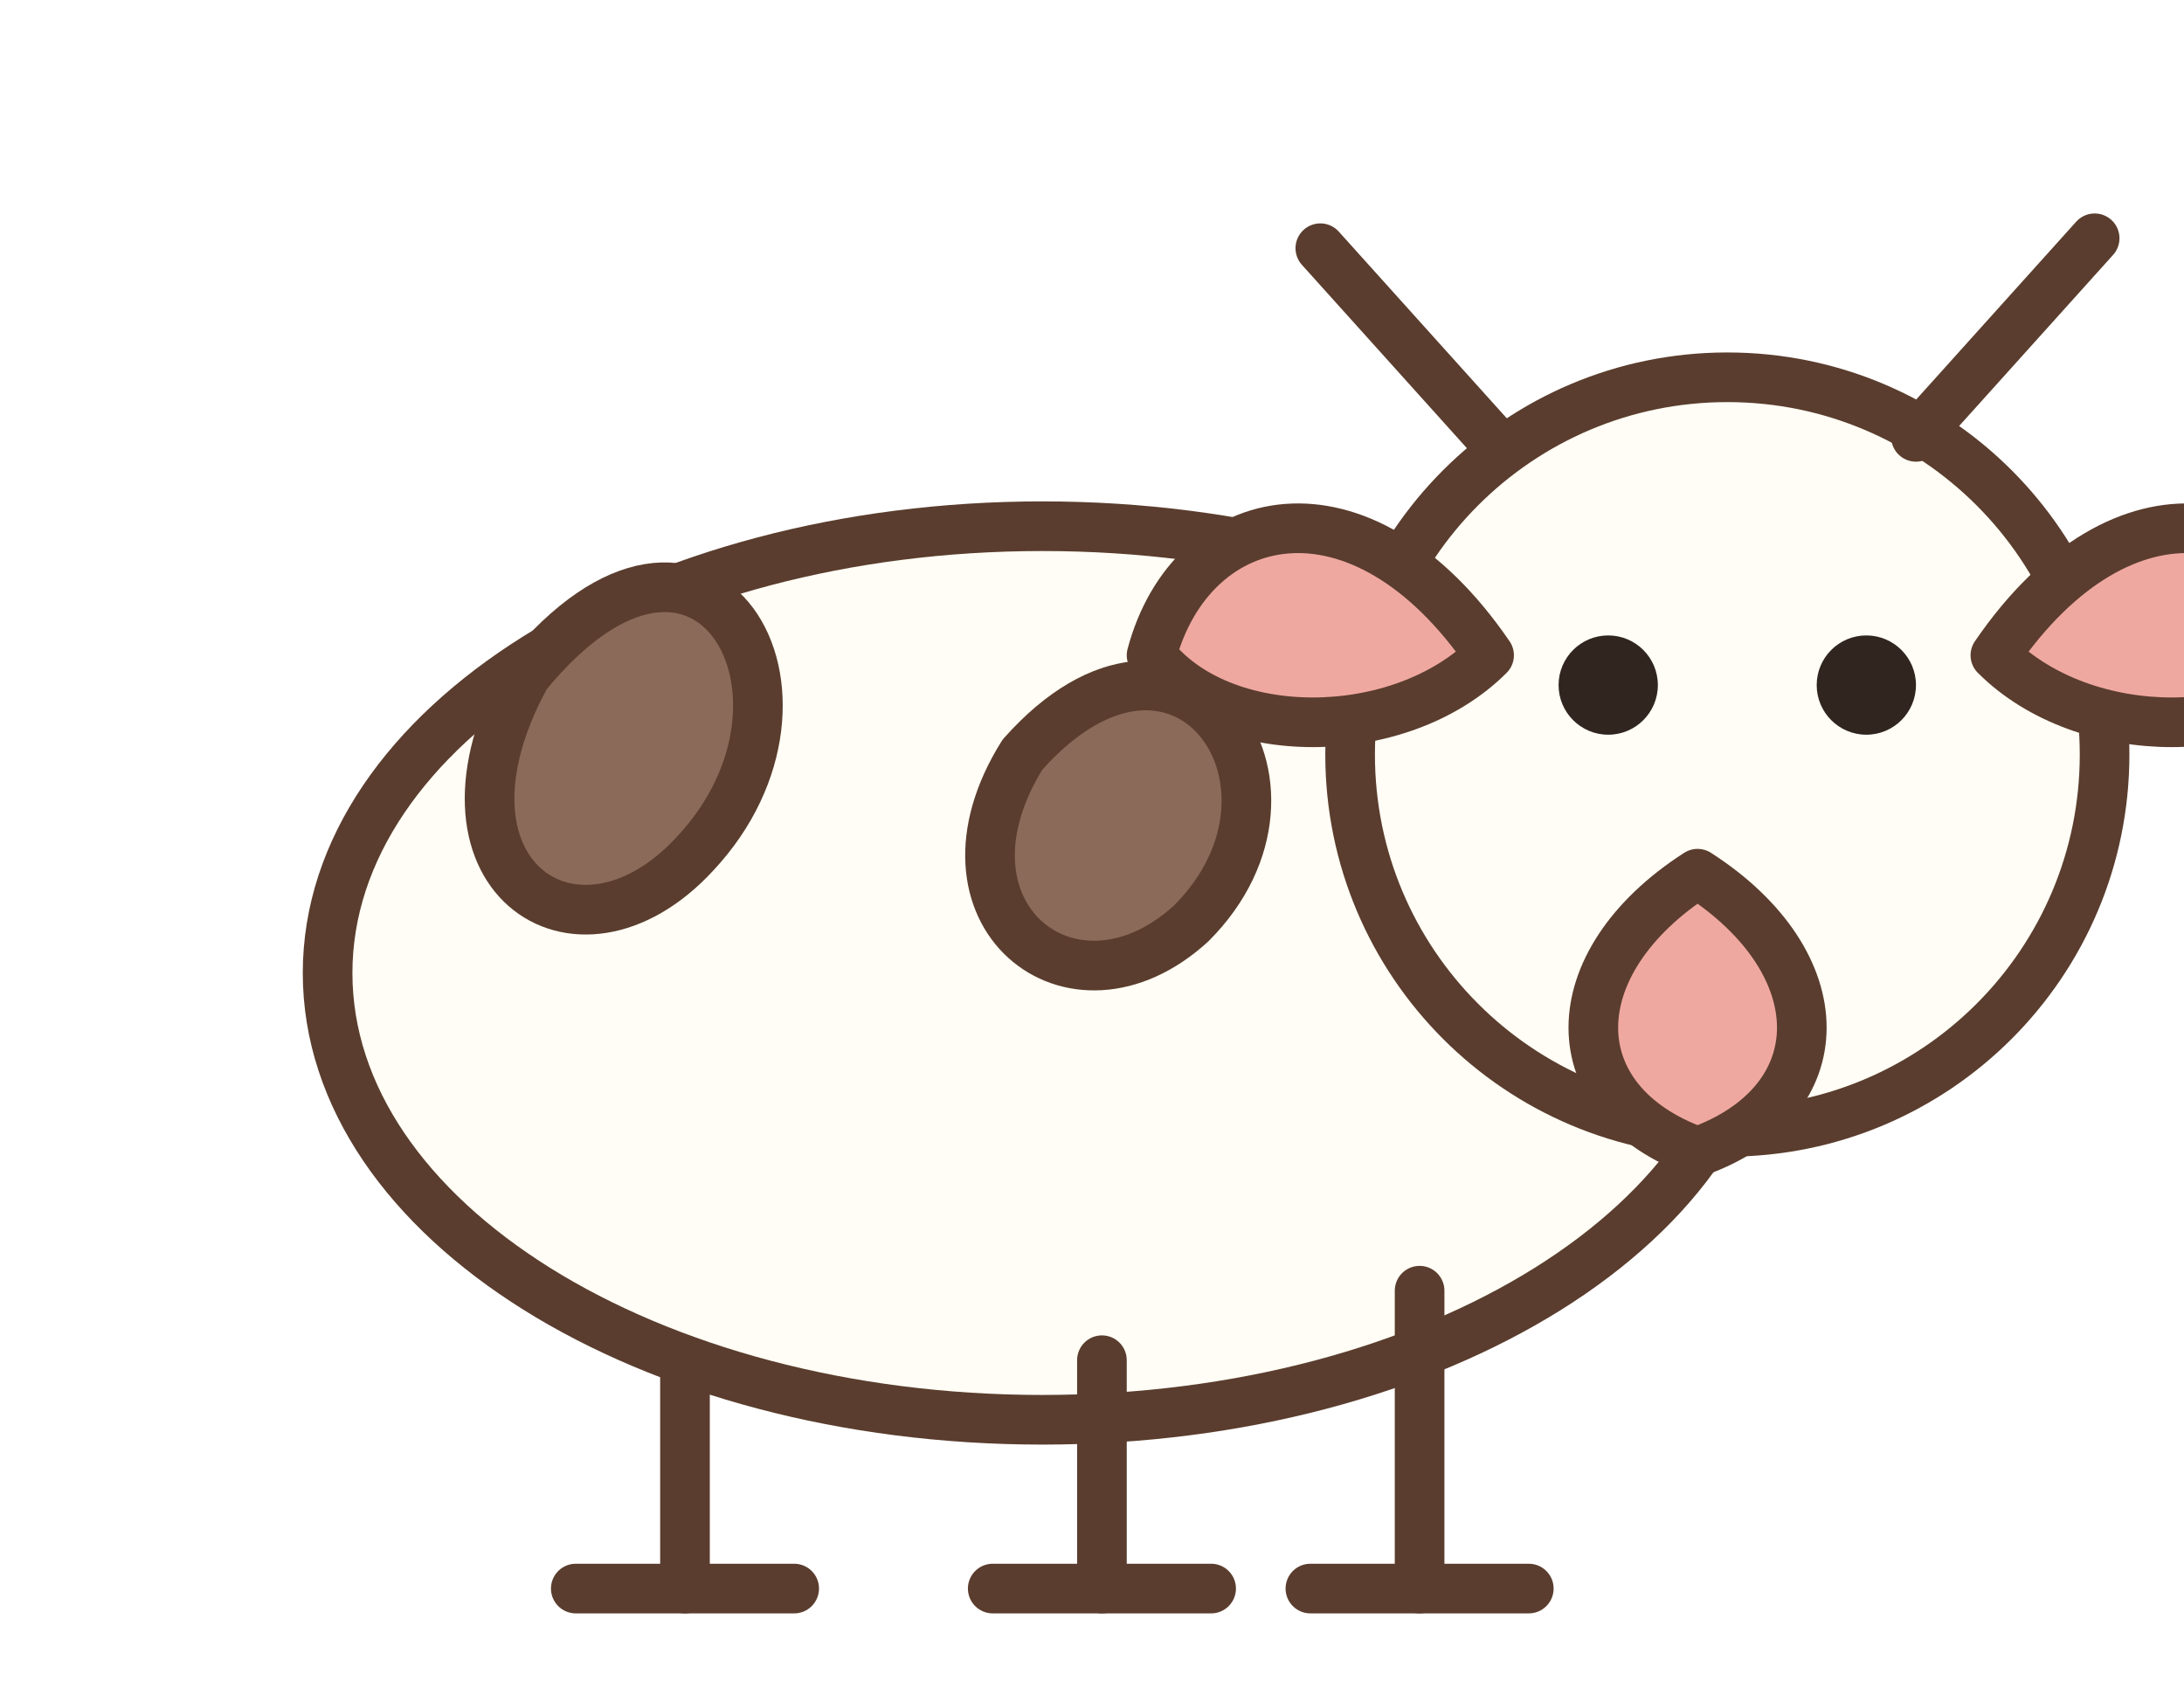
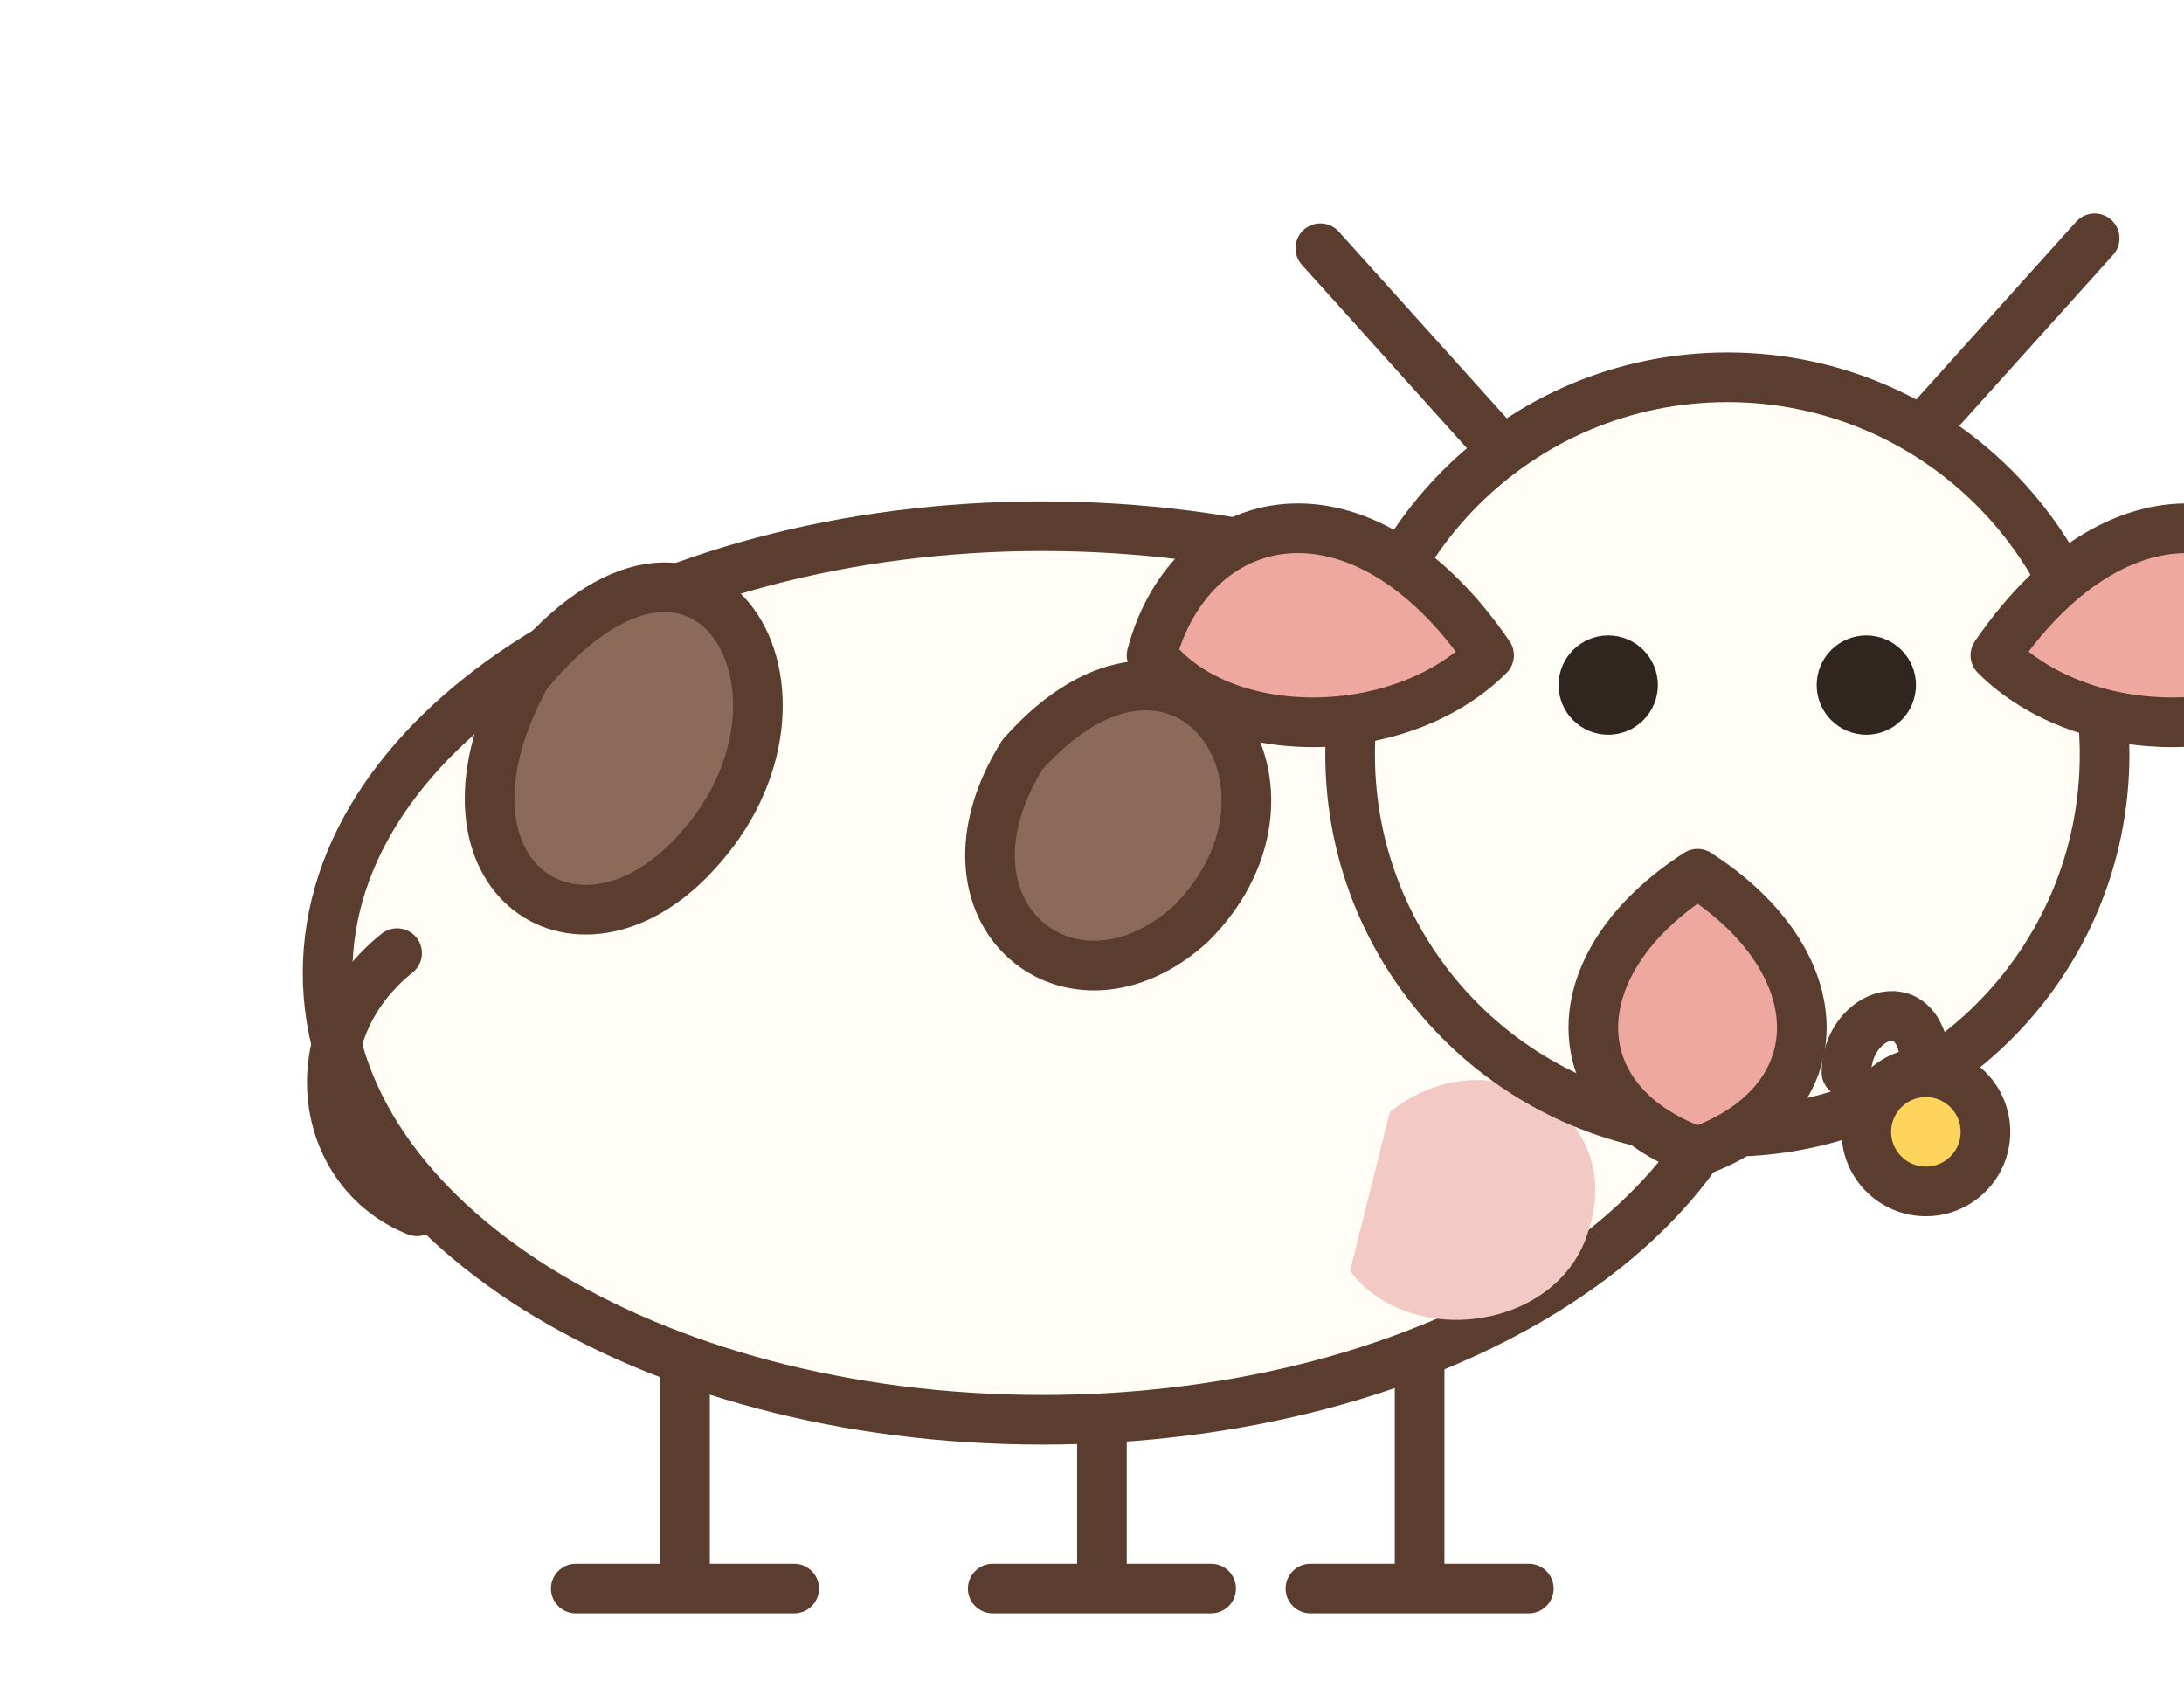
- <svg xmlns="http://www.w3.org/2000/svg" viewBox="0 0 220 170" width="220" height="170">
+ <svg xmlns="http://www.w3.org/2000/svg" width="220" height="170" viewBox="0 0 220 170" shape-rendering="geometricPrecision">
  <g stroke="#5A3D2E" stroke-width="5" stroke-linecap="round" stroke-linejoin="round">
-     <ellipse cx="105" cy="98" rx="72" ry="45" fill="#FFFDF5" />
-     <circle cx="174" cy="76" r="38" fill="#FFFDF5" />
-     <path d="M151 45l-18-20M193 44l18-20" fill="none" />
-     <path d="M150 66c-13-19-30-15-34 0 7 9 25 9 34 0zM201 66c13-19 30-15 34 0-7 9-25 9-34 0z" fill="#EFA8A0" />
-     <path d="M171 88c-14 9-14 23 0 28 14-5 14-19 0-28z" fill="#EFA8A0" />
-     <circle cx="162" cy="69" r="5" fill="#30251F" stroke="none" />
-     <circle cx="188" cy="69" r="5" fill="#30251F" stroke="none" />
-     <path d="M69 137v23M111 137v23M143 130v30" fill="none" />
-     <path d="M58 160h22M100 160h22M132 160h22" fill="none" />
-     <path d="M53 68c18-22 32 2 17 18-12 13-28 2-17-18z" fill="#8B6A59" />
-     <path d="M103 76c16-18 31 3 17 17-12 11-27-1-17-17z" fill="#8B6A59" />
+     <g transform="translate(0 0)">
+       <path d="M69 137v23M58 160h22" fill="none" />
+     </g>
+     <g transform="translate(0 0)">
+       <path d="M111 137v23M100 160h22" fill="none" />
+     </g>
+     <g transform="translate(0 0)">
+       <path d="M143 130v30M132 160h22" fill="none" />
+     </g>
+     <g transform="translate(0 0)">
+       <ellipse cx="105" cy="98" rx="72" ry="45" fill="#FFFDF5" />
+       <path d="M53 68c18-22 32 2 17 18-12 13-28 2-17-18z" fill="#8B6A59" />
+       <path d="M103 76c16-18 31 3 17 17-12 11-27-1-17-17z" fill="#8B6A59" />
+       <path d="M140 112c10-8 24 0 20 12-3 10-18 12-24 4" fill="#F2C9C4" stroke="none" />
+       <g transform="translate(0 0)">
+         <path d="M40 96c-10 8-8 22 2 26" fill="none" />
+       </g>
+       <g transform="translate(0 0)">
+         <path d="M151 45l-18-20M193 44l18-20" fill="none" />
+         <circle cx="174" cy="76" r="38" fill="#FFFDF5" />
+         <path d="M150 66c-13-19-30-15-34 0 7 9 25 9 34 0zM201 66c13-19 30-15 34 0-7 9-25 9-34 0z" fill="#EFA8A0" />
+         <path d="M171 88c-14 9-14 23 0 28 14-5 14-19 0-28z" fill="#EFA8A0" />
+         <circle cx="162" cy="69" r="5" fill="#30251F" stroke="none" />
+         <circle cx="188" cy="69" r="5" fill="#30251F" stroke="none" />
+         <g transform="translate(0 0)">
+           <path d="M186 108c0-6 8-9 8 0" fill="none" />
+           <circle cx="194" cy="114" r="6" fill="#FFD45C" />
+         </g>
+       </g>
+     </g>
  </g>
</svg>
